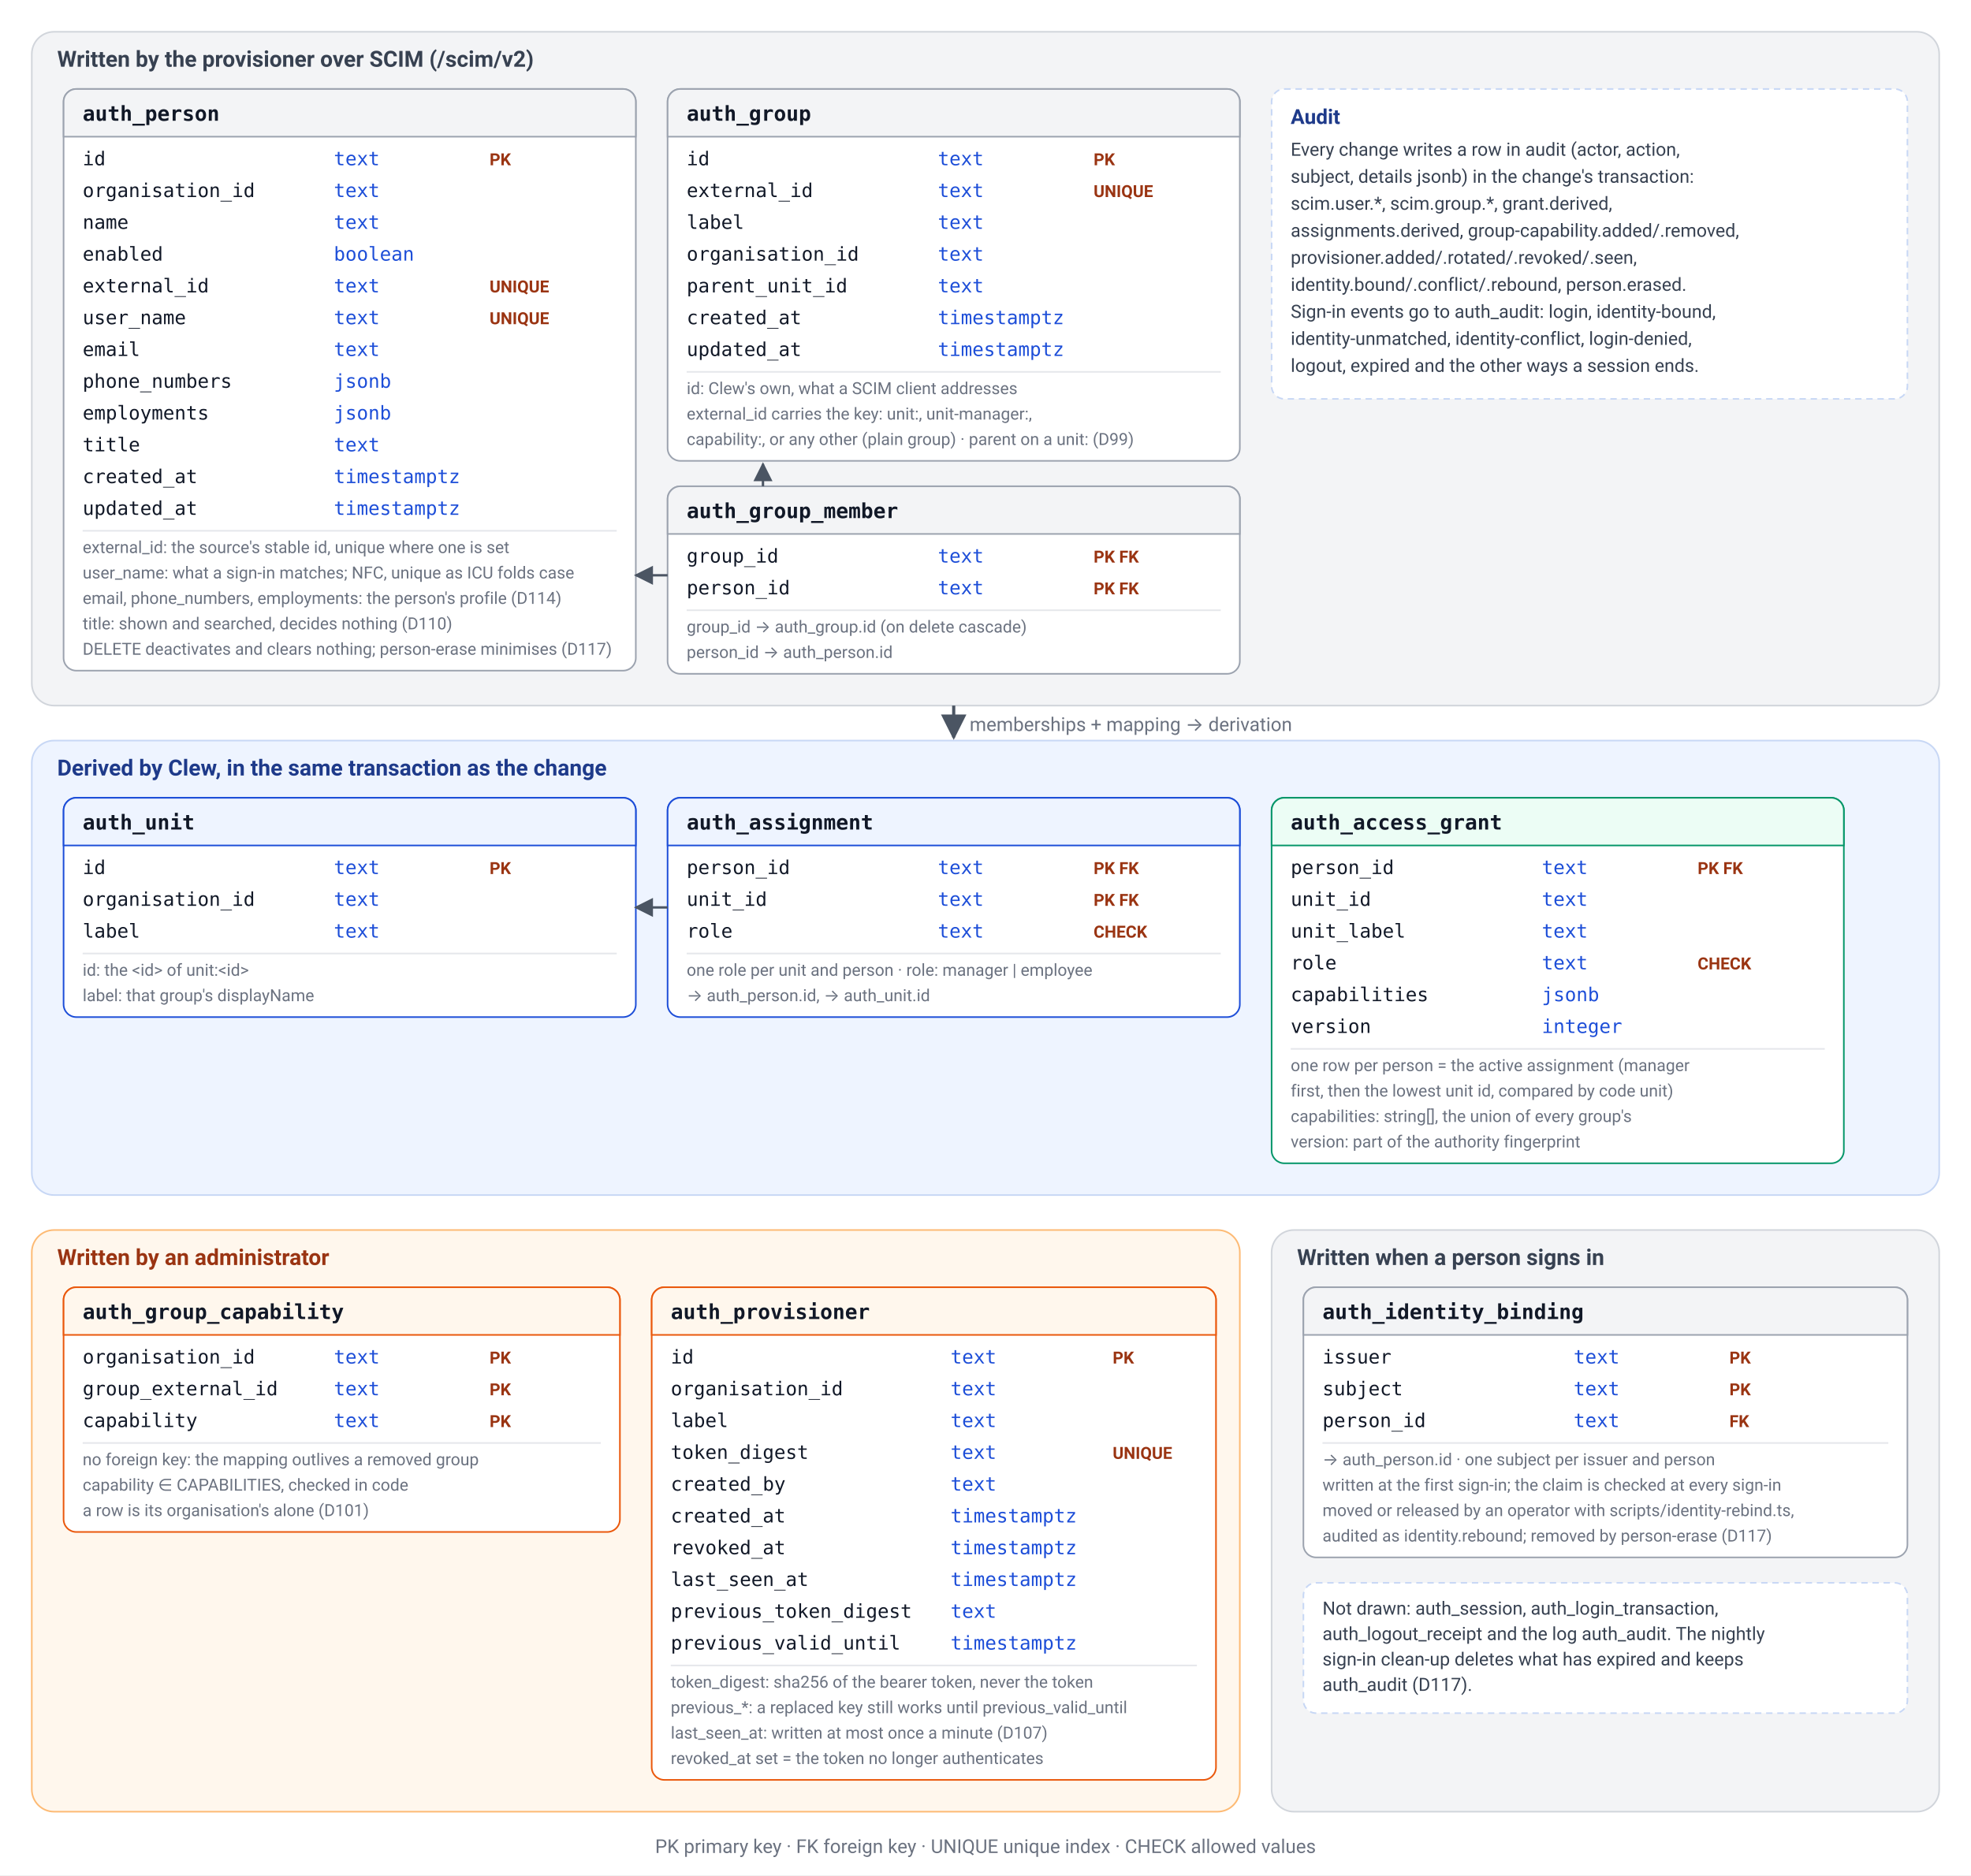
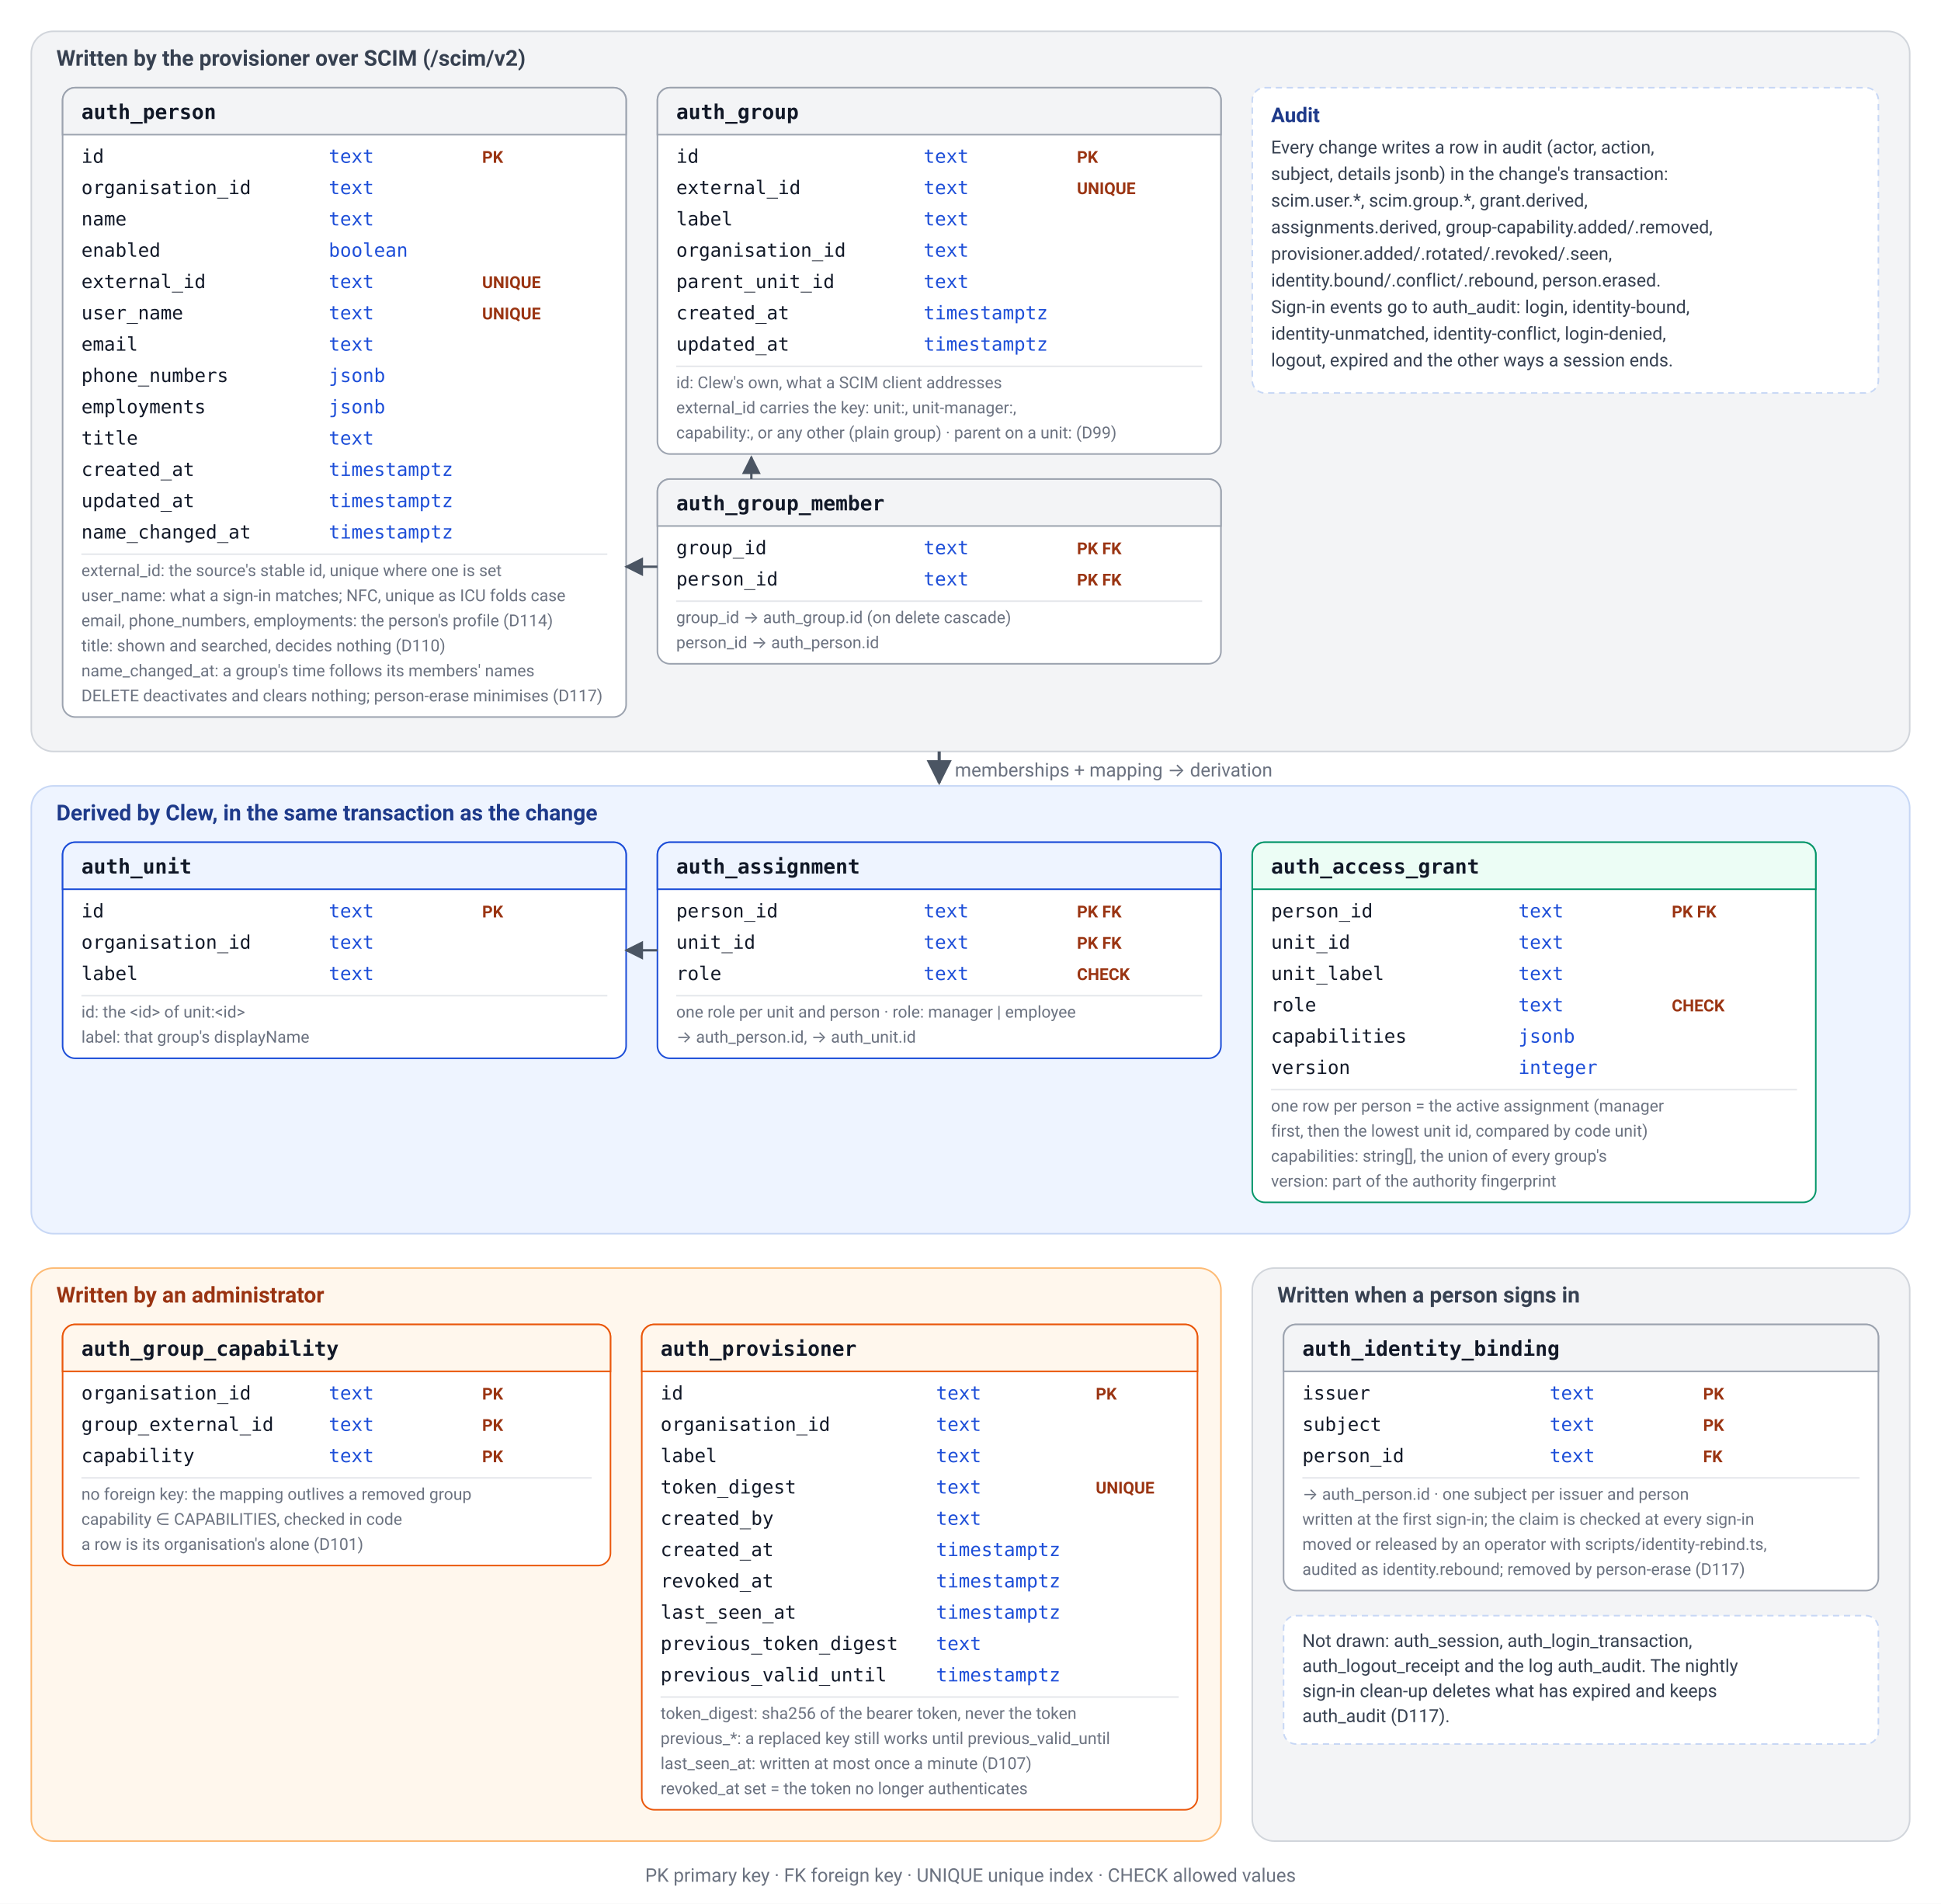
- <svg xmlns="http://www.w3.org/2000/svg" width="1240" height="1180" viewBox="0 0 1240 1180" font-family="system-ui, -apple-system, Segoe UI, Roboto, sans-serif" font-size="13">
+ <svg xmlns="http://www.w3.org/2000/svg" width="1240" height="1216" viewBox="0 0 1240 1216" font-family="system-ui, -apple-system, Segoe UI, Roboto, sans-serif" font-size="13">
  <defs>
    <marker id="a" viewBox="0 0 10 10" refX="9" refY="5" markerWidth="8" markerHeight="8" orient="auto-start-reverse">
      <path d="M 0 0 L 10 5 L 0 10 z" fill="#4b5563" />
    </marker>
  </defs>
-   <rect width="1240" height="1180" fill="#ffffff" />
-   <rect x="20" y="20" width="1200" height="424" rx="14" fill="#f3f4f6" stroke="#d1d5db" />
+   <rect width="1240" height="1216" fill="#ffffff" />
+   <rect x="20" y="20" width="1200" height="460" rx="14" fill="#f3f4f6" stroke="#d1d5db" />
  <text x="36" y="42" font-weight="600" font-size="14" fill="#374151">Written by the provisioner over SCIM (/scim/v2)</text>
-   <rect x="40" y="56" width="360" height="366" rx="8" fill="#ffffff" stroke="#9ca3af" />
+   <rect x="40" y="56" width="360" height="402" rx="8" fill="#ffffff" stroke="#9ca3af" />
  <path d="M 48 56 H 392 a 8 8 0 0 1 8 8 V 86 H 40 V 64 a 8 8 0 0 1 8 -8 Z" fill="#f3f4f6" stroke="#9ca3af" />
  <text x="52" y="76" font-family="ui-monospace, SFMono-Regular, Menlo, monospace" font-weight="600" font-size="13" fill="#111827">auth_person</text>
  <text x="52" y="104" font-family="ui-monospace, SFMono-Regular, Menlo, monospace" font-size="12" fill="#111827">id</text>
  <text x="210" y="104" font-family="ui-monospace, SFMono-Regular, Menlo, monospace" font-size="12" fill="#1d4ed8">text</text>
  <text x="308" y="104" font-weight="600" font-size="10.5" fill="#9a3412">PK</text>
  <text x="52" y="124" font-family="ui-monospace, SFMono-Regular, Menlo, monospace" font-size="12" fill="#111827">organisation_id</text>
  <text x="210" y="124" font-family="ui-monospace, SFMono-Regular, Menlo, monospace" font-size="12" fill="#1d4ed8">text</text>
  <text x="52" y="144" font-family="ui-monospace, SFMono-Regular, Menlo, monospace" font-size="12" fill="#111827">name</text>
  <text x="210" y="144" font-family="ui-monospace, SFMono-Regular, Menlo, monospace" font-size="12" fill="#1d4ed8">text</text>
  <text x="52" y="164" font-family="ui-monospace, SFMono-Regular, Menlo, monospace" font-size="12" fill="#111827">enabled</text>
  <text x="210" y="164" font-family="ui-monospace, SFMono-Regular, Menlo, monospace" font-size="12" fill="#1d4ed8">boolean</text>
  <text x="52" y="184" font-family="ui-monospace, SFMono-Regular, Menlo, monospace" font-size="12" fill="#111827">external_id</text>
  <text x="210" y="184" font-family="ui-monospace, SFMono-Regular, Menlo, monospace" font-size="12" fill="#1d4ed8">text</text>
  <text x="308" y="184" font-weight="600" font-size="10.5" fill="#9a3412">UNIQUE</text>
  <text x="52" y="204" font-family="ui-monospace, SFMono-Regular, Menlo, monospace" font-size="12" fill="#111827">user_name</text>
  <text x="210" y="204" font-family="ui-monospace, SFMono-Regular, Menlo, monospace" font-size="12" fill="#1d4ed8">text</text>
  <text x="308" y="204" font-weight="600" font-size="10.5" fill="#9a3412">UNIQUE</text>
  <text x="52" y="224" font-family="ui-monospace, SFMono-Regular, Menlo, monospace" font-size="12" fill="#111827">email</text>
  <text x="210" y="224" font-family="ui-monospace, SFMono-Regular, Menlo, monospace" font-size="12" fill="#1d4ed8">text</text>
  <text x="52" y="244" font-family="ui-monospace, SFMono-Regular, Menlo, monospace" font-size="12" fill="#111827">phone_numbers</text>
  <text x="210" y="244" font-family="ui-monospace, SFMono-Regular, Menlo, monospace" font-size="12" fill="#1d4ed8">jsonb</text>
  <text x="52" y="264" font-family="ui-monospace, SFMono-Regular, Menlo, monospace" font-size="12" fill="#111827">employments</text>
  <text x="210" y="264" font-family="ui-monospace, SFMono-Regular, Menlo, monospace" font-size="12" fill="#1d4ed8">jsonb</text>
  <text x="52" y="284" font-family="ui-monospace, SFMono-Regular, Menlo, monospace" font-size="12" fill="#111827">title</text>
  <text x="210" y="284" font-family="ui-monospace, SFMono-Regular, Menlo, monospace" font-size="12" fill="#1d4ed8">text</text>
  <text x="52" y="304" font-family="ui-monospace, SFMono-Regular, Menlo, monospace" font-size="12" fill="#111827">created_at</text>
  <text x="210" y="304" font-family="ui-monospace, SFMono-Regular, Menlo, monospace" font-size="12" fill="#1d4ed8">timestamptz</text>
  <text x="52" y="324" font-family="ui-monospace, SFMono-Regular, Menlo, monospace" font-size="12" fill="#111827">updated_at</text>
  <text x="210" y="324" font-family="ui-monospace, SFMono-Regular, Menlo, monospace" font-size="12" fill="#1d4ed8">timestamptz</text>
-   <line x1="52" y1="334" x2="388" y2="334" stroke="#e5e7eb" />
-   <text x="52" y="348" font-size="10.5" fill="#6b7280">external_id: the source's stable id, unique where one is set</text>
-   <text x="52" y="364" font-size="10.5" fill="#6b7280">user_name: what a sign-in matches; NFC, unique as ICU folds case</text>
-   <text x="52" y="380" font-size="10.5" fill="#6b7280">email, phone_numbers, employments: the person's profile (D114)</text>
-   <text x="52" y="396" font-size="10.5" fill="#6b7280">title: shown and searched, decides nothing (D110)</text>
-   <text x="52" y="412" font-size="10.5" fill="#6b7280">DELETE deactivates and clears nothing; person-erase minimises (D117)</text>
+   <text x="52" y="344" font-family="ui-monospace, SFMono-Regular, Menlo, monospace" font-size="12" fill="#111827">name_changed_at</text>
+   <text x="210" y="344" font-family="ui-monospace, SFMono-Regular, Menlo, monospace" font-size="12" fill="#1d4ed8">timestamptz</text>
+   <line x1="52" y1="354" x2="388" y2="354" stroke="#e5e7eb" />
+   <text x="52" y="368" font-size="10.5" fill="#6b7280">external_id: the source's stable id, unique where one is set</text>
+   <text x="52" y="384" font-size="10.5" fill="#6b7280">user_name: what a sign-in matches; NFC, unique as ICU folds case</text>
+   <text x="52" y="400" font-size="10.5" fill="#6b7280">email, phone_numbers, employments: the person's profile (D114)</text>
+   <text x="52" y="416" font-size="10.5" fill="#6b7280">title: shown and searched, decides nothing (D110)</text>
+   <text x="52" y="432" font-size="10.5" fill="#6b7280">name_changed_at: a group's time follows its members' names</text>
+   <text x="52" y="448" font-size="10.5" fill="#6b7280">DELETE deactivates and clears nothing; person-erase minimises (D117)</text>
  <rect x="420" y="56" width="360" height="234" rx="8" fill="#ffffff" stroke="#9ca3af" />
  <path d="M 428 56 H 772 a 8 8 0 0 1 8 8 V 86 H 420 V 64 a 8 8 0 0 1 8 -8 Z" fill="#f3f4f6" stroke="#9ca3af" />
  <text x="432" y="76" font-family="ui-monospace, SFMono-Regular, Menlo, monospace" font-weight="600" font-size="13" fill="#111827">auth_group</text>
  <text x="432" y="104" font-family="ui-monospace, SFMono-Regular, Menlo, monospace" font-size="12" fill="#111827">id</text>
  <text x="590" y="104" font-family="ui-monospace, SFMono-Regular, Menlo, monospace" font-size="12" fill="#1d4ed8">text</text>
  <text x="688" y="104" font-weight="600" font-size="10.5" fill="#9a3412">PK</text>
  <text x="432" y="124" font-family="ui-monospace, SFMono-Regular, Menlo, monospace" font-size="12" fill="#111827">external_id</text>
  <text x="590" y="124" font-family="ui-monospace, SFMono-Regular, Menlo, monospace" font-size="12" fill="#1d4ed8">text</text>
  <text x="688" y="124" font-weight="600" font-size="10.5" fill="#9a3412">UNIQUE</text>
  <text x="432" y="144" font-family="ui-monospace, SFMono-Regular, Menlo, monospace" font-size="12" fill="#111827">label</text>
  <text x="590" y="144" font-family="ui-monospace, SFMono-Regular, Menlo, monospace" font-size="12" fill="#1d4ed8">text</text>
  <text x="432" y="164" font-family="ui-monospace, SFMono-Regular, Menlo, monospace" font-size="12" fill="#111827">organisation_id</text>
  <text x="590" y="164" font-family="ui-monospace, SFMono-Regular, Menlo, monospace" font-size="12" fill="#1d4ed8">text</text>
  <text x="432" y="184" font-family="ui-monospace, SFMono-Regular, Menlo, monospace" font-size="12" fill="#111827">parent_unit_id</text>
  <text x="590" y="184" font-family="ui-monospace, SFMono-Regular, Menlo, monospace" font-size="12" fill="#1d4ed8">text</text>
  <text x="432" y="204" font-family="ui-monospace, SFMono-Regular, Menlo, monospace" font-size="12" fill="#111827">created_at</text>
  <text x="590" y="204" font-family="ui-monospace, SFMono-Regular, Menlo, monospace" font-size="12" fill="#1d4ed8">timestamptz</text>
  <text x="432" y="224" font-family="ui-monospace, SFMono-Regular, Menlo, monospace" font-size="12" fill="#111827">updated_at</text>
  <text x="590" y="224" font-family="ui-monospace, SFMono-Regular, Menlo, monospace" font-size="12" fill="#1d4ed8">timestamptz</text>
  <line x1="432" y1="234" x2="768" y2="234" stroke="#e5e7eb" />
  <text x="432" y="248" font-size="10.5" fill="#6b7280">id: Clew's own, what a SCIM client addresses</text>
  <text x="432" y="264" font-size="10.5" fill="#6b7280">external_id carries the key: unit:, unit-manager:,</text>
  <text x="432" y="280" font-size="10.5" fill="#6b7280">capability:, or any other (plain group) · parent on a unit: (D99)</text>
  <rect x="420" y="306" width="360" height="118" rx="8" fill="#ffffff" stroke="#9ca3af" />
  <path d="M 428 306 H 772 a 8 8 0 0 1 8 8 V 336 H 420 V 314 a 8 8 0 0 1 8 -8 Z" fill="#f3f4f6" stroke="#9ca3af" />
  <text x="432" y="326" font-family="ui-monospace, SFMono-Regular, Menlo, monospace" font-weight="600" font-size="13" fill="#111827">auth_group_member</text>
  <text x="432" y="354" font-family="ui-monospace, SFMono-Regular, Menlo, monospace" font-size="12" fill="#111827">group_id</text>
  <text x="590" y="354" font-family="ui-monospace, SFMono-Regular, Menlo, monospace" font-size="12" fill="#1d4ed8">text</text>
  <text x="688" y="354" font-weight="600" font-size="10.5" fill="#9a3412">PK FK</text>
  <text x="432" y="374" font-family="ui-monospace, SFMono-Regular, Menlo, monospace" font-size="12" fill="#111827">person_id</text>
  <text x="590" y="374" font-family="ui-monospace, SFMono-Regular, Menlo, monospace" font-size="12" fill="#1d4ed8">text</text>
  <text x="688" y="374" font-weight="600" font-size="10.5" fill="#9a3412">PK FK</text>
  <line x1="432" y1="384" x2="768" y2="384" stroke="#e5e7eb" />
  <text x="432" y="398" font-size="10.5" fill="#6b7280">group_id → auth_group.id (on delete cascade)</text>
  <text x="432" y="414" font-size="10.5" fill="#6b7280">person_id → auth_person.id</text>
  <line x1="480" y1="306" x2="480" y2="292" stroke="#4b5563" stroke-width="1.5" marker-end="url(#a)" />
  <line x1="420" y1="362" x2="400" y2="362" stroke="#4b5563" stroke-width="1.5" marker-end="url(#a)" />
  <rect x="800" y="56" width="400" height="195" rx="8" fill="#ffffff" stroke="#c7d7f5" stroke-dasharray="4 3" />
  <text x="812" y="78" font-weight="600" fill="#1e3a8a">Audit</text>
  <text x="812" y="98" font-size="11.5" fill="#374151">Every change writes a row in audit (actor, action,</text>
  <text x="812" y="115" font-size="11.5" fill="#374151">subject, details jsonb) in the change's transaction:</text>
  <text x="812" y="132" font-size="11.5" fill="#374151">scim.user.*, scim.group.*, grant.derived,</text>
  <text x="812" y="149" font-size="11.5" fill="#374151">assignments.derived, group-capability.added/.removed,</text>
  <text x="812" y="166" font-size="11.5" fill="#374151">provisioner.added/.rotated/.revoked/.seen,</text>
  <text x="812" y="183" font-size="11.5" fill="#374151">identity.bound/.conflict/.rebound, person.erased.</text>
  <text x="812" y="200" font-size="11.5" fill="#374151">Sign-in events go to auth_audit: login, identity-bound,</text>
  <text x="812" y="217" font-size="11.5" fill="#374151">identity-unmatched, identity-conflict, login-denied,</text>
  <text x="812" y="234" font-size="11.5" fill="#374151">logout, expired and the other ways a session ends.</text>
-   <rect x="20" y="466" width="1200" height="286" rx="14" fill="#eef4ff" stroke="#c7d7f5" />
-   <text x="36" y="488" font-weight="600" font-size="14" fill="#1e3a8a">Derived by Clew, in the same transaction as the change</text>
-   <rect x="40" y="502" width="360" height="138" rx="8" fill="#ffffff" stroke="#1d4ed8" />
-   <path d="M 48 502 H 392 a 8 8 0 0 1 8 8 V 532 H 40 V 510 a 8 8 0 0 1 8 -8 Z" fill="#eef4ff" stroke="#1d4ed8" />
-   <text x="52" y="522" font-family="ui-monospace, SFMono-Regular, Menlo, monospace" font-weight="600" font-size="13" fill="#111827">auth_unit</text>
-   <text x="52" y="550" font-family="ui-monospace, SFMono-Regular, Menlo, monospace" font-size="12" fill="#111827">id</text>
-   <text x="210" y="550" font-family="ui-monospace, SFMono-Regular, Menlo, monospace" font-size="12" fill="#1d4ed8">text</text>
-   <text x="308" y="550" font-weight="600" font-size="10.5" fill="#9a3412">PK</text>
-   <text x="52" y="570" font-family="ui-monospace, SFMono-Regular, Menlo, monospace" font-size="12" fill="#111827">organisation_id</text>
-   <text x="210" y="570" font-family="ui-monospace, SFMono-Regular, Menlo, monospace" font-size="12" fill="#1d4ed8">text</text>
-   <text x="52" y="590" font-family="ui-monospace, SFMono-Regular, Menlo, monospace" font-size="12" fill="#111827">label</text>
-   <text x="210" y="590" font-family="ui-monospace, SFMono-Regular, Menlo, monospace" font-size="12" fill="#1d4ed8">text</text>
-   <line x1="52" y1="600" x2="388" y2="600" stroke="#e5e7eb" />
-   <text x="52" y="614" font-size="10.5" fill="#6b7280">id: the &lt;id&gt; of unit:&lt;id&gt;</text>
-   <text x="52" y="630" font-size="10.5" fill="#6b7280">label: that group's displayName</text>
-   <rect x="420" y="502" width="360" height="138" rx="8" fill="#ffffff" stroke="#1d4ed8" />
-   <path d="M 428 502 H 772 a 8 8 0 0 1 8 8 V 532 H 420 V 510 a 8 8 0 0 1 8 -8 Z" fill="#eef4ff" stroke="#1d4ed8" />
-   <text x="432" y="522" font-family="ui-monospace, SFMono-Regular, Menlo, monospace" font-weight="600" font-size="13" fill="#111827">auth_assignment</text>
-   <text x="432" y="550" font-family="ui-monospace, SFMono-Regular, Menlo, monospace" font-size="12" fill="#111827">person_id</text>
-   <text x="590" y="550" font-family="ui-monospace, SFMono-Regular, Menlo, monospace" font-size="12" fill="#1d4ed8">text</text>
-   <text x="688" y="550" font-weight="600" font-size="10.5" fill="#9a3412">PK FK</text>
-   <text x="432" y="570" font-family="ui-monospace, SFMono-Regular, Menlo, monospace" font-size="12" fill="#111827">unit_id</text>
-   <text x="590" y="570" font-family="ui-monospace, SFMono-Regular, Menlo, monospace" font-size="12" fill="#1d4ed8">text</text>
-   <text x="688" y="570" font-weight="600" font-size="10.5" fill="#9a3412">PK FK</text>
-   <text x="432" y="590" font-family="ui-monospace, SFMono-Regular, Menlo, monospace" font-size="12" fill="#111827">role</text>
-   <text x="590" y="590" font-family="ui-monospace, SFMono-Regular, Menlo, monospace" font-size="12" fill="#1d4ed8">text</text>
-   <text x="688" y="590" font-weight="600" font-size="10.5" fill="#9a3412">CHECK</text>
-   <line x1="432" y1="600" x2="768" y2="600" stroke="#e5e7eb" />
-   <text x="432" y="614" font-size="10.5" fill="#6b7280">one role per unit and person · role: manager | employee</text>
-   <text x="432" y="630" font-size="10.5" fill="#6b7280">→ auth_person.id, → auth_unit.id</text>
-   <rect x="800" y="502" width="360" height="230" rx="8" fill="#ffffff" stroke="#059669" />
-   <path d="M 808 502 H 1152 a 8 8 0 0 1 8 8 V 532 H 800 V 510 a 8 8 0 0 1 8 -8 Z" fill="#ecfdf5" stroke="#059669" />
-   <text x="812" y="522" font-family="ui-monospace, SFMono-Regular, Menlo, monospace" font-weight="600" font-size="13" fill="#111827">auth_access_grant</text>
-   <text x="812" y="550" font-family="ui-monospace, SFMono-Regular, Menlo, monospace" font-size="12" fill="#111827">person_id</text>
-   <text x="970" y="550" font-family="ui-monospace, SFMono-Regular, Menlo, monospace" font-size="12" fill="#1d4ed8">text</text>
-   <text x="1068" y="550" font-weight="600" font-size="10.5" fill="#9a3412">PK FK</text>
-   <text x="812" y="570" font-family="ui-monospace, SFMono-Regular, Menlo, monospace" font-size="12" fill="#111827">unit_id</text>
-   <text x="970" y="570" font-family="ui-monospace, SFMono-Regular, Menlo, monospace" font-size="12" fill="#1d4ed8">text</text>
-   <text x="812" y="590" font-family="ui-monospace, SFMono-Regular, Menlo, monospace" font-size="12" fill="#111827">unit_label</text>
-   <text x="970" y="590" font-family="ui-monospace, SFMono-Regular, Menlo, monospace" font-size="12" fill="#1d4ed8">text</text>
-   <text x="812" y="610" font-family="ui-monospace, SFMono-Regular, Menlo, monospace" font-size="12" fill="#111827">role</text>
-   <text x="970" y="610" font-family="ui-monospace, SFMono-Regular, Menlo, monospace" font-size="12" fill="#1d4ed8">text</text>
-   <text x="1068" y="610" font-weight="600" font-size="10.5" fill="#9a3412">CHECK</text>
-   <text x="812" y="630" font-family="ui-monospace, SFMono-Regular, Menlo, monospace" font-size="12" fill="#111827">capabilities</text>
-   <text x="970" y="630" font-family="ui-monospace, SFMono-Regular, Menlo, monospace" font-size="12" fill="#1d4ed8">jsonb</text>
-   <text x="812" y="650" font-family="ui-monospace, SFMono-Regular, Menlo, monospace" font-size="12" fill="#111827">version</text>
-   <text x="970" y="650" font-family="ui-monospace, SFMono-Regular, Menlo, monospace" font-size="12" fill="#1d4ed8">integer</text>
-   <line x1="812" y1="660" x2="1148" y2="660" stroke="#e5e7eb" />
-   <text x="812" y="674" font-size="10.5" fill="#6b7280">one row per person = the active assignment (manager</text>
-   <text x="812" y="690" font-size="10.5" fill="#6b7280">first, then the lowest unit id, compared by code unit)</text>
-   <text x="812" y="706" font-size="10.5" fill="#6b7280">capabilities: string[], the union of every group's</text>
-   <text x="812" y="722" font-size="10.5" fill="#6b7280">version: part of the authority fingerprint</text>
-   <line x1="420" y1="571" x2="400" y2="571" stroke="#4b5563" stroke-width="1.5" marker-end="url(#a)" />
-   <line x1="600" y1="444" x2="600" y2="464" stroke="#4b5563" stroke-width="2" marker-end="url(#a)" />
-   <text x="610" y="460" font-size="12" fill="#6b7280">memberships + mapping → derivation</text>
-   <rect x="20" y="774" width="760" height="366" rx="14" fill="#fff7ed" stroke="#fdba74" />
-   <text x="36" y="796" font-weight="600" font-size="14" fill="#9a3412">Written by an administrator</text>
-   <rect x="800" y="774" width="420" height="366" rx="14" fill="#f3f4f6" stroke="#d1d5db" />
-   <text x="816" y="796" font-weight="600" font-size="14" fill="#374151">Written when a person signs in</text>
-   <rect x="40" y="810" width="350" height="154" rx="8" fill="#ffffff" stroke="#ea580c" />
-   <path d="M 48 810 H 382 a 8 8 0 0 1 8 8 V 840 H 40 V 818 a 8 8 0 0 1 8 -8 Z" fill="#fff7ed" stroke="#ea580c" />
-   <text x="52" y="830" font-family="ui-monospace, SFMono-Regular, Menlo, monospace" font-weight="600" font-size="13" fill="#111827">auth_group_capability</text>
-   <text x="52" y="858" font-family="ui-monospace, SFMono-Regular, Menlo, monospace" font-size="12" fill="#111827">organisation_id</text>
-   <text x="210" y="858" font-family="ui-monospace, SFMono-Regular, Menlo, monospace" font-size="12" fill="#1d4ed8">text</text>
-   <text x="308" y="858" font-weight="600" font-size="10.5" fill="#9a3412">PK</text>
-   <text x="52" y="878" font-family="ui-monospace, SFMono-Regular, Menlo, monospace" font-size="12" fill="#111827">group_external_id</text>
-   <text x="210" y="878" font-family="ui-monospace, SFMono-Regular, Menlo, monospace" font-size="12" fill="#1d4ed8">text</text>
-   <text x="308" y="878" font-weight="600" font-size="10.5" fill="#9a3412">PK</text>
-   <text x="52" y="898" font-family="ui-monospace, SFMono-Regular, Menlo, monospace" font-size="12" fill="#111827">capability</text>
-   <text x="210" y="898" font-family="ui-monospace, SFMono-Regular, Menlo, monospace" font-size="12" fill="#1d4ed8">text</text>
-   <text x="308" y="898" font-weight="600" font-size="10.5" fill="#9a3412">PK</text>
-   <line x1="52" y1="908" x2="378" y2="908" stroke="#e5e7eb" />
-   <text x="52" y="922" font-size="10.5" fill="#6b7280">no foreign key: the mapping outlives a removed group</text>
-   <text x="52" y="938" font-size="10.5" fill="#6b7280">capability ∈ CAPABILITIES, checked in code</text>
-   <text x="52" y="954" font-size="10.5" fill="#6b7280">a row is its organisation's alone (D101)</text>
-   <rect x="410" y="810" width="355" height="310" rx="8" fill="#ffffff" stroke="#ea580c" />
-   <path d="M 418 810 H 757 a 8 8 0 0 1 8 8 V 840 H 410 V 818 a 8 8 0 0 1 8 -8 Z" fill="#fff7ed" stroke="#ea580c" />
-   <text x="422" y="830" font-family="ui-monospace, SFMono-Regular, Menlo, monospace" font-weight="600" font-size="13" fill="#111827">auth_provisioner</text>
-   <text x="422" y="858" font-family="ui-monospace, SFMono-Regular, Menlo, monospace" font-size="12" fill="#111827">id</text>
-   <text x="598" y="858" font-family="ui-monospace, SFMono-Regular, Menlo, monospace" font-size="12" fill="#1d4ed8">text</text>
-   <text x="700" y="858" font-weight="600" font-size="10.5" fill="#9a3412">PK</text>
-   <text x="422" y="878" font-family="ui-monospace, SFMono-Regular, Menlo, monospace" font-size="12" fill="#111827">organisation_id</text>
-   <text x="598" y="878" font-family="ui-monospace, SFMono-Regular, Menlo, monospace" font-size="12" fill="#1d4ed8">text</text>
-   <text x="422" y="898" font-family="ui-monospace, SFMono-Regular, Menlo, monospace" font-size="12" fill="#111827">label</text>
-   <text x="598" y="898" font-family="ui-monospace, SFMono-Regular, Menlo, monospace" font-size="12" fill="#1d4ed8">text</text>
-   <text x="422" y="918" font-family="ui-monospace, SFMono-Regular, Menlo, monospace" font-size="12" fill="#111827">token_digest</text>
-   <text x="598" y="918" font-family="ui-monospace, SFMono-Regular, Menlo, monospace" font-size="12" fill="#1d4ed8">text</text>
-   <text x="700" y="918" font-weight="600" font-size="10.5" fill="#9a3412">UNIQUE</text>
-   <text x="422" y="938" font-family="ui-monospace, SFMono-Regular, Menlo, monospace" font-size="12" fill="#111827">created_by</text>
-   <text x="598" y="938" font-family="ui-monospace, SFMono-Regular, Menlo, monospace" font-size="12" fill="#1d4ed8">text</text>
-   <text x="422" y="958" font-family="ui-monospace, SFMono-Regular, Menlo, monospace" font-size="12" fill="#111827">created_at</text>
-   <text x="598" y="958" font-family="ui-monospace, SFMono-Regular, Menlo, monospace" font-size="12" fill="#1d4ed8">timestamptz</text>
-   <text x="422" y="978" font-family="ui-monospace, SFMono-Regular, Menlo, monospace" font-size="12" fill="#111827">revoked_at</text>
-   <text x="598" y="978" font-family="ui-monospace, SFMono-Regular, Menlo, monospace" font-size="12" fill="#1d4ed8">timestamptz</text>
-   <text x="422" y="998" font-family="ui-monospace, SFMono-Regular, Menlo, monospace" font-size="12" fill="#111827">last_seen_at</text>
-   <text x="598" y="998" font-family="ui-monospace, SFMono-Regular, Menlo, monospace" font-size="12" fill="#1d4ed8">timestamptz</text>
-   <text x="422" y="1018" font-family="ui-monospace, SFMono-Regular, Menlo, monospace" font-size="12" fill="#111827">previous_token_digest</text>
-   <text x="598" y="1018" font-family="ui-monospace, SFMono-Regular, Menlo, monospace" font-size="12" fill="#1d4ed8">text</text>
-   <text x="422" y="1038" font-family="ui-monospace, SFMono-Regular, Menlo, monospace" font-size="12" fill="#111827">previous_valid_until</text>
-   <text x="598" y="1038" font-family="ui-monospace, SFMono-Regular, Menlo, monospace" font-size="12" fill="#1d4ed8">timestamptz</text>
-   <line x1="422" y1="1048" x2="753" y2="1048" stroke="#e5e7eb" />
-   <text x="422" y="1062" font-size="10.5" fill="#6b7280">token_digest: sha256 of the bearer token, never the token</text>
-   <text x="422" y="1078" font-size="10.5" fill="#6b7280">previous_*: a replaced key still works until previous_valid_until</text>
-   <text x="422" y="1094" font-size="10.5" fill="#6b7280">last_seen_at: written at most once a minute (D107)</text>
-   <text x="422" y="1110" font-size="10.5" fill="#6b7280">revoked_at set = the token no longer authenticates</text>
-   <rect x="820" y="810" width="380" height="170" rx="8" fill="#ffffff" stroke="#9ca3af" />
-   <path d="M 828 810 H 1192 a 8 8 0 0 1 8 8 V 840 H 820 V 818 a 8 8 0 0 1 8 -8 Z" fill="#f3f4f6" stroke="#9ca3af" />
-   <text x="832" y="830" font-family="ui-monospace, SFMono-Regular, Menlo, monospace" font-weight="600" font-size="13" fill="#111827">auth_identity_binding</text>
-   <text x="832" y="858" font-family="ui-monospace, SFMono-Regular, Menlo, monospace" font-size="12" fill="#111827">issuer</text>
-   <text x="990" y="858" font-family="ui-monospace, SFMono-Regular, Menlo, monospace" font-size="12" fill="#1d4ed8">text</text>
-   <text x="1088" y="858" font-weight="600" font-size="10.5" fill="#9a3412">PK</text>
-   <text x="832" y="878" font-family="ui-monospace, SFMono-Regular, Menlo, monospace" font-size="12" fill="#111827">subject</text>
-   <text x="990" y="878" font-family="ui-monospace, SFMono-Regular, Menlo, monospace" font-size="12" fill="#1d4ed8">text</text>
-   <text x="1088" y="878" font-weight="600" font-size="10.5" fill="#9a3412">PK</text>
-   <text x="832" y="898" font-family="ui-monospace, SFMono-Regular, Menlo, monospace" font-size="12" fill="#111827">person_id</text>
-   <text x="990" y="898" font-family="ui-monospace, SFMono-Regular, Menlo, monospace" font-size="12" fill="#1d4ed8">text</text>
-   <text x="1088" y="898" font-weight="600" font-size="10.5" fill="#9a3412">FK</text>
-   <line x1="832" y1="908" x2="1188" y2="908" stroke="#e5e7eb" />
-   <text x="832" y="922" font-size="10.5" fill="#6b7280">→ auth_person.id · one subject per issuer and person</text>
-   <text x="832" y="938" font-size="10.5" fill="#6b7280">written at the first sign-in; the claim is checked at every sign-in</text>
-   <text x="832" y="954" font-size="10.5" fill="#6b7280">moved or released by an operator with scripts/identity-rebind.ts,</text>
-   <text x="832" y="970" font-size="10.5" fill="#6b7280">audited as identity.rebound; removed by person-erase (D117)</text>
-   <rect x="820" y="996" width="380" height="82" rx="8" fill="#ffffff" stroke="#c7d7f5" stroke-dasharray="4 3" />
-   <text x="832" y="1016" font-size="11.5" fill="#374151">Not drawn: auth_session, auth_login_transaction,</text>
-   <text x="832" y="1032" font-size="11.5" fill="#374151">auth_logout_receipt and the log auth_audit. The nightly</text>
-   <text x="832" y="1048" font-size="11.5" fill="#374151">sign-in clean-up deletes what has expired and keeps</text>
-   <text x="832" y="1064" font-size="11.5" fill="#374151">auth_audit (D117).</text>
-   <text x="620" y="1166" text-anchor="middle" font-size="12" fill="#6b7280">PK primary key · FK foreign key · UNIQUE unique index · CHECK allowed values</text>
+   <rect x="20" y="502" width="1200" height="286" rx="14" fill="#eef4ff" stroke="#c7d7f5" />
+   <text x="36" y="524" font-weight="600" font-size="14" fill="#1e3a8a">Derived by Clew, in the same transaction as the change</text>
+   <rect x="40" y="538" width="360" height="138" rx="8" fill="#ffffff" stroke="#1d4ed8" />
+   <path d="M 48 538 H 392 a 8 8 0 0 1 8 8 V 568 H 40 V 546 a 8 8 0 0 1 8 -8 Z" fill="#eef4ff" stroke="#1d4ed8" />
+   <text x="52" y="558" font-family="ui-monospace, SFMono-Regular, Menlo, monospace" font-weight="600" font-size="13" fill="#111827">auth_unit</text>
+   <text x="52" y="586" font-family="ui-monospace, SFMono-Regular, Menlo, monospace" font-size="12" fill="#111827">id</text>
+   <text x="210" y="586" font-family="ui-monospace, SFMono-Regular, Menlo, monospace" font-size="12" fill="#1d4ed8">text</text>
+   <text x="308" y="586" font-weight="600" font-size="10.5" fill="#9a3412">PK</text>
+   <text x="52" y="606" font-family="ui-monospace, SFMono-Regular, Menlo, monospace" font-size="12" fill="#111827">organisation_id</text>
+   <text x="210" y="606" font-family="ui-monospace, SFMono-Regular, Menlo, monospace" font-size="12" fill="#1d4ed8">text</text>
+   <text x="52" y="626" font-family="ui-monospace, SFMono-Regular, Menlo, monospace" font-size="12" fill="#111827">label</text>
+   <text x="210" y="626" font-family="ui-monospace, SFMono-Regular, Menlo, monospace" font-size="12" fill="#1d4ed8">text</text>
+   <line x1="52" y1="636" x2="388" y2="636" stroke="#e5e7eb" />
+   <text x="52" y="650" font-size="10.5" fill="#6b7280">id: the &lt;id&gt; of unit:&lt;id&gt;</text>
+   <text x="52" y="666" font-size="10.5" fill="#6b7280">label: that group's displayName</text>
+   <rect x="420" y="538" width="360" height="138" rx="8" fill="#ffffff" stroke="#1d4ed8" />
+   <path d="M 428 538 H 772 a 8 8 0 0 1 8 8 V 568 H 420 V 546 a 8 8 0 0 1 8 -8 Z" fill="#eef4ff" stroke="#1d4ed8" />
+   <text x="432" y="558" font-family="ui-monospace, SFMono-Regular, Menlo, monospace" font-weight="600" font-size="13" fill="#111827">auth_assignment</text>
+   <text x="432" y="586" font-family="ui-monospace, SFMono-Regular, Menlo, monospace" font-size="12" fill="#111827">person_id</text>
+   <text x="590" y="586" font-family="ui-monospace, SFMono-Regular, Menlo, monospace" font-size="12" fill="#1d4ed8">text</text>
+   <text x="688" y="586" font-weight="600" font-size="10.5" fill="#9a3412">PK FK</text>
+   <text x="432" y="606" font-family="ui-monospace, SFMono-Regular, Menlo, monospace" font-size="12" fill="#111827">unit_id</text>
+   <text x="590" y="606" font-family="ui-monospace, SFMono-Regular, Menlo, monospace" font-size="12" fill="#1d4ed8">text</text>
+   <text x="688" y="606" font-weight="600" font-size="10.5" fill="#9a3412">PK FK</text>
+   <text x="432" y="626" font-family="ui-monospace, SFMono-Regular, Menlo, monospace" font-size="12" fill="#111827">role</text>
+   <text x="590" y="626" font-family="ui-monospace, SFMono-Regular, Menlo, monospace" font-size="12" fill="#1d4ed8">text</text>
+   <text x="688" y="626" font-weight="600" font-size="10.5" fill="#9a3412">CHECK</text>
+   <line x1="432" y1="636" x2="768" y2="636" stroke="#e5e7eb" />
+   <text x="432" y="650" font-size="10.5" fill="#6b7280">one role per unit and person · role: manager | employee</text>
+   <text x="432" y="666" font-size="10.5" fill="#6b7280">→ auth_person.id, → auth_unit.id</text>
+   <rect x="800" y="538" width="360" height="230" rx="8" fill="#ffffff" stroke="#059669" />
+   <path d="M 808 538 H 1152 a 8 8 0 0 1 8 8 V 568 H 800 V 546 a 8 8 0 0 1 8 -8 Z" fill="#ecfdf5" stroke="#059669" />
+   <text x="812" y="558" font-family="ui-monospace, SFMono-Regular, Menlo, monospace" font-weight="600" font-size="13" fill="#111827">auth_access_grant</text>
+   <text x="812" y="586" font-family="ui-monospace, SFMono-Regular, Menlo, monospace" font-size="12" fill="#111827">person_id</text>
+   <text x="970" y="586" font-family="ui-monospace, SFMono-Regular, Menlo, monospace" font-size="12" fill="#1d4ed8">text</text>
+   <text x="1068" y="586" font-weight="600" font-size="10.5" fill="#9a3412">PK FK</text>
+   <text x="812" y="606" font-family="ui-monospace, SFMono-Regular, Menlo, monospace" font-size="12" fill="#111827">unit_id</text>
+   <text x="970" y="606" font-family="ui-monospace, SFMono-Regular, Menlo, monospace" font-size="12" fill="#1d4ed8">text</text>
+   <text x="812" y="626" font-family="ui-monospace, SFMono-Regular, Menlo, monospace" font-size="12" fill="#111827">unit_label</text>
+   <text x="970" y="626" font-family="ui-monospace, SFMono-Regular, Menlo, monospace" font-size="12" fill="#1d4ed8">text</text>
+   <text x="812" y="646" font-family="ui-monospace, SFMono-Regular, Menlo, monospace" font-size="12" fill="#111827">role</text>
+   <text x="970" y="646" font-family="ui-monospace, SFMono-Regular, Menlo, monospace" font-size="12" fill="#1d4ed8">text</text>
+   <text x="1068" y="646" font-weight="600" font-size="10.5" fill="#9a3412">CHECK</text>
+   <text x="812" y="666" font-family="ui-monospace, SFMono-Regular, Menlo, monospace" font-size="12" fill="#111827">capabilities</text>
+   <text x="970" y="666" font-family="ui-monospace, SFMono-Regular, Menlo, monospace" font-size="12" fill="#1d4ed8">jsonb</text>
+   <text x="812" y="686" font-family="ui-monospace, SFMono-Regular, Menlo, monospace" font-size="12" fill="#111827">version</text>
+   <text x="970" y="686" font-family="ui-monospace, SFMono-Regular, Menlo, monospace" font-size="12" fill="#1d4ed8">integer</text>
+   <line x1="812" y1="696" x2="1148" y2="696" stroke="#e5e7eb" />
+   <text x="812" y="710" font-size="10.5" fill="#6b7280">one row per person = the active assignment (manager</text>
+   <text x="812" y="726" font-size="10.5" fill="#6b7280">first, then the lowest unit id, compared by code unit)</text>
+   <text x="812" y="742" font-size="10.5" fill="#6b7280">capabilities: string[], the union of every group's</text>
+   <text x="812" y="758" font-size="10.5" fill="#6b7280">version: part of the authority fingerprint</text>
+   <line x1="420" y1="607" x2="400" y2="607" stroke="#4b5563" stroke-width="1.5" marker-end="url(#a)" />
+   <line x1="600" y1="480" x2="600" y2="500" stroke="#4b5563" stroke-width="2" marker-end="url(#a)" />
+   <text x="610" y="496" font-size="12" fill="#6b7280">memberships + mapping → derivation</text>
+   <rect x="20" y="810" width="760" height="366" rx="14" fill="#fff7ed" stroke="#fdba74" />
+   <text x="36" y="832" font-weight="600" font-size="14" fill="#9a3412">Written by an administrator</text>
+   <rect x="800" y="810" width="420" height="366" rx="14" fill="#f3f4f6" stroke="#d1d5db" />
+   <text x="816" y="832" font-weight="600" font-size="14" fill="#374151">Written when a person signs in</text>
+   <rect x="40" y="846" width="350" height="154" rx="8" fill="#ffffff" stroke="#ea580c" />
+   <path d="M 48 846 H 382 a 8 8 0 0 1 8 8 V 876 H 40 V 854 a 8 8 0 0 1 8 -8 Z" fill="#fff7ed" stroke="#ea580c" />
+   <text x="52" y="866" font-family="ui-monospace, SFMono-Regular, Menlo, monospace" font-weight="600" font-size="13" fill="#111827">auth_group_capability</text>
+   <text x="52" y="894" font-family="ui-monospace, SFMono-Regular, Menlo, monospace" font-size="12" fill="#111827">organisation_id</text>
+   <text x="210" y="894" font-family="ui-monospace, SFMono-Regular, Menlo, monospace" font-size="12" fill="#1d4ed8">text</text>
+   <text x="308" y="894" font-weight="600" font-size="10.5" fill="#9a3412">PK</text>
+   <text x="52" y="914" font-family="ui-monospace, SFMono-Regular, Menlo, monospace" font-size="12" fill="#111827">group_external_id</text>
+   <text x="210" y="914" font-family="ui-monospace, SFMono-Regular, Menlo, monospace" font-size="12" fill="#1d4ed8">text</text>
+   <text x="308" y="914" font-weight="600" font-size="10.5" fill="#9a3412">PK</text>
+   <text x="52" y="934" font-family="ui-monospace, SFMono-Regular, Menlo, monospace" font-size="12" fill="#111827">capability</text>
+   <text x="210" y="934" font-family="ui-monospace, SFMono-Regular, Menlo, monospace" font-size="12" fill="#1d4ed8">text</text>
+   <text x="308" y="934" font-weight="600" font-size="10.5" fill="#9a3412">PK</text>
+   <line x1="52" y1="944" x2="378" y2="944" stroke="#e5e7eb" />
+   <text x="52" y="958" font-size="10.5" fill="#6b7280">no foreign key: the mapping outlives a removed group</text>
+   <text x="52" y="974" font-size="10.5" fill="#6b7280">capability ∈ CAPABILITIES, checked in code</text>
+   <text x="52" y="990" font-size="10.5" fill="#6b7280">a row is its organisation's alone (D101)</text>
+   <rect x="410" y="846" width="355" height="310" rx="8" fill="#ffffff" stroke="#ea580c" />
+   <path d="M 418 846 H 757 a 8 8 0 0 1 8 8 V 876 H 410 V 854 a 8 8 0 0 1 8 -8 Z" fill="#fff7ed" stroke="#ea580c" />
+   <text x="422" y="866" font-family="ui-monospace, SFMono-Regular, Menlo, monospace" font-weight="600" font-size="13" fill="#111827">auth_provisioner</text>
+   <text x="422" y="894" font-family="ui-monospace, SFMono-Regular, Menlo, monospace" font-size="12" fill="#111827">id</text>
+   <text x="598" y="894" font-family="ui-monospace, SFMono-Regular, Menlo, monospace" font-size="12" fill="#1d4ed8">text</text>
+   <text x="700" y="894" font-weight="600" font-size="10.5" fill="#9a3412">PK</text>
+   <text x="422" y="914" font-family="ui-monospace, SFMono-Regular, Menlo, monospace" font-size="12" fill="#111827">organisation_id</text>
+   <text x="598" y="914" font-family="ui-monospace, SFMono-Regular, Menlo, monospace" font-size="12" fill="#1d4ed8">text</text>
+   <text x="422" y="934" font-family="ui-monospace, SFMono-Regular, Menlo, monospace" font-size="12" fill="#111827">label</text>
+   <text x="598" y="934" font-family="ui-monospace, SFMono-Regular, Menlo, monospace" font-size="12" fill="#1d4ed8">text</text>
+   <text x="422" y="954" font-family="ui-monospace, SFMono-Regular, Menlo, monospace" font-size="12" fill="#111827">token_digest</text>
+   <text x="598" y="954" font-family="ui-monospace, SFMono-Regular, Menlo, monospace" font-size="12" fill="#1d4ed8">text</text>
+   <text x="700" y="954" font-weight="600" font-size="10.5" fill="#9a3412">UNIQUE</text>
+   <text x="422" y="974" font-family="ui-monospace, SFMono-Regular, Menlo, monospace" font-size="12" fill="#111827">created_by</text>
+   <text x="598" y="974" font-family="ui-monospace, SFMono-Regular, Menlo, monospace" font-size="12" fill="#1d4ed8">text</text>
+   <text x="422" y="994" font-family="ui-monospace, SFMono-Regular, Menlo, monospace" font-size="12" fill="#111827">created_at</text>
+   <text x="598" y="994" font-family="ui-monospace, SFMono-Regular, Menlo, monospace" font-size="12" fill="#1d4ed8">timestamptz</text>
+   <text x="422" y="1014" font-family="ui-monospace, SFMono-Regular, Menlo, monospace" font-size="12" fill="#111827">revoked_at</text>
+   <text x="598" y="1014" font-family="ui-monospace, SFMono-Regular, Menlo, monospace" font-size="12" fill="#1d4ed8">timestamptz</text>
+   <text x="422" y="1034" font-family="ui-monospace, SFMono-Regular, Menlo, monospace" font-size="12" fill="#111827">last_seen_at</text>
+   <text x="598" y="1034" font-family="ui-monospace, SFMono-Regular, Menlo, monospace" font-size="12" fill="#1d4ed8">timestamptz</text>
+   <text x="422" y="1054" font-family="ui-monospace, SFMono-Regular, Menlo, monospace" font-size="12" fill="#111827">previous_token_digest</text>
+   <text x="598" y="1054" font-family="ui-monospace, SFMono-Regular, Menlo, monospace" font-size="12" fill="#1d4ed8">text</text>
+   <text x="422" y="1074" font-family="ui-monospace, SFMono-Regular, Menlo, monospace" font-size="12" fill="#111827">previous_valid_until</text>
+   <text x="598" y="1074" font-family="ui-monospace, SFMono-Regular, Menlo, monospace" font-size="12" fill="#1d4ed8">timestamptz</text>
+   <line x1="422" y1="1084" x2="753" y2="1084" stroke="#e5e7eb" />
+   <text x="422" y="1098" font-size="10.5" fill="#6b7280">token_digest: sha256 of the bearer token, never the token</text>
+   <text x="422" y="1114" font-size="10.5" fill="#6b7280">previous_*: a replaced key still works until previous_valid_until</text>
+   <text x="422" y="1130" font-size="10.5" fill="#6b7280">last_seen_at: written at most once a minute (D107)</text>
+   <text x="422" y="1146" font-size="10.5" fill="#6b7280">revoked_at set = the token no longer authenticates</text>
+   <rect x="820" y="846" width="380" height="170" rx="8" fill="#ffffff" stroke="#9ca3af" />
+   <path d="M 828 846 H 1192 a 8 8 0 0 1 8 8 V 876 H 820 V 854 a 8 8 0 0 1 8 -8 Z" fill="#f3f4f6" stroke="#9ca3af" />
+   <text x="832" y="866" font-family="ui-monospace, SFMono-Regular, Menlo, monospace" font-weight="600" font-size="13" fill="#111827">auth_identity_binding</text>
+   <text x="832" y="894" font-family="ui-monospace, SFMono-Regular, Menlo, monospace" font-size="12" fill="#111827">issuer</text>
+   <text x="990" y="894" font-family="ui-monospace, SFMono-Regular, Menlo, monospace" font-size="12" fill="#1d4ed8">text</text>
+   <text x="1088" y="894" font-weight="600" font-size="10.5" fill="#9a3412">PK</text>
+   <text x="832" y="914" font-family="ui-monospace, SFMono-Regular, Menlo, monospace" font-size="12" fill="#111827">subject</text>
+   <text x="990" y="914" font-family="ui-monospace, SFMono-Regular, Menlo, monospace" font-size="12" fill="#1d4ed8">text</text>
+   <text x="1088" y="914" font-weight="600" font-size="10.5" fill="#9a3412">PK</text>
+   <text x="832" y="934" font-family="ui-monospace, SFMono-Regular, Menlo, monospace" font-size="12" fill="#111827">person_id</text>
+   <text x="990" y="934" font-family="ui-monospace, SFMono-Regular, Menlo, monospace" font-size="12" fill="#1d4ed8">text</text>
+   <text x="1088" y="934" font-weight="600" font-size="10.5" fill="#9a3412">FK</text>
+   <line x1="832" y1="944" x2="1188" y2="944" stroke="#e5e7eb" />
+   <text x="832" y="958" font-size="10.5" fill="#6b7280">→ auth_person.id · one subject per issuer and person</text>
+   <text x="832" y="974" font-size="10.5" fill="#6b7280">written at the first sign-in; the claim is checked at every sign-in</text>
+   <text x="832" y="990" font-size="10.5" fill="#6b7280">moved or released by an operator with scripts/identity-rebind.ts,</text>
+   <text x="832" y="1006" font-size="10.5" fill="#6b7280">audited as identity.rebound; removed by person-erase (D117)</text>
+   <rect x="820" y="1032" width="380" height="82" rx="8" fill="#ffffff" stroke="#c7d7f5" stroke-dasharray="4 3" />
+   <text x="832" y="1052" font-size="11.5" fill="#374151">Not drawn: auth_session, auth_login_transaction,</text>
+   <text x="832" y="1068" font-size="11.5" fill="#374151">auth_logout_receipt and the log auth_audit. The nightly</text>
+   <text x="832" y="1084" font-size="11.5" fill="#374151">sign-in clean-up deletes what has expired and keeps</text>
+   <text x="832" y="1100" font-size="11.5" fill="#374151">auth_audit (D117).</text>
+   <text x="620" y="1202" text-anchor="middle" font-size="12" fill="#6b7280">PK primary key · FK foreign key · UNIQUE unique index · CHECK allowed values</text>
</svg>
